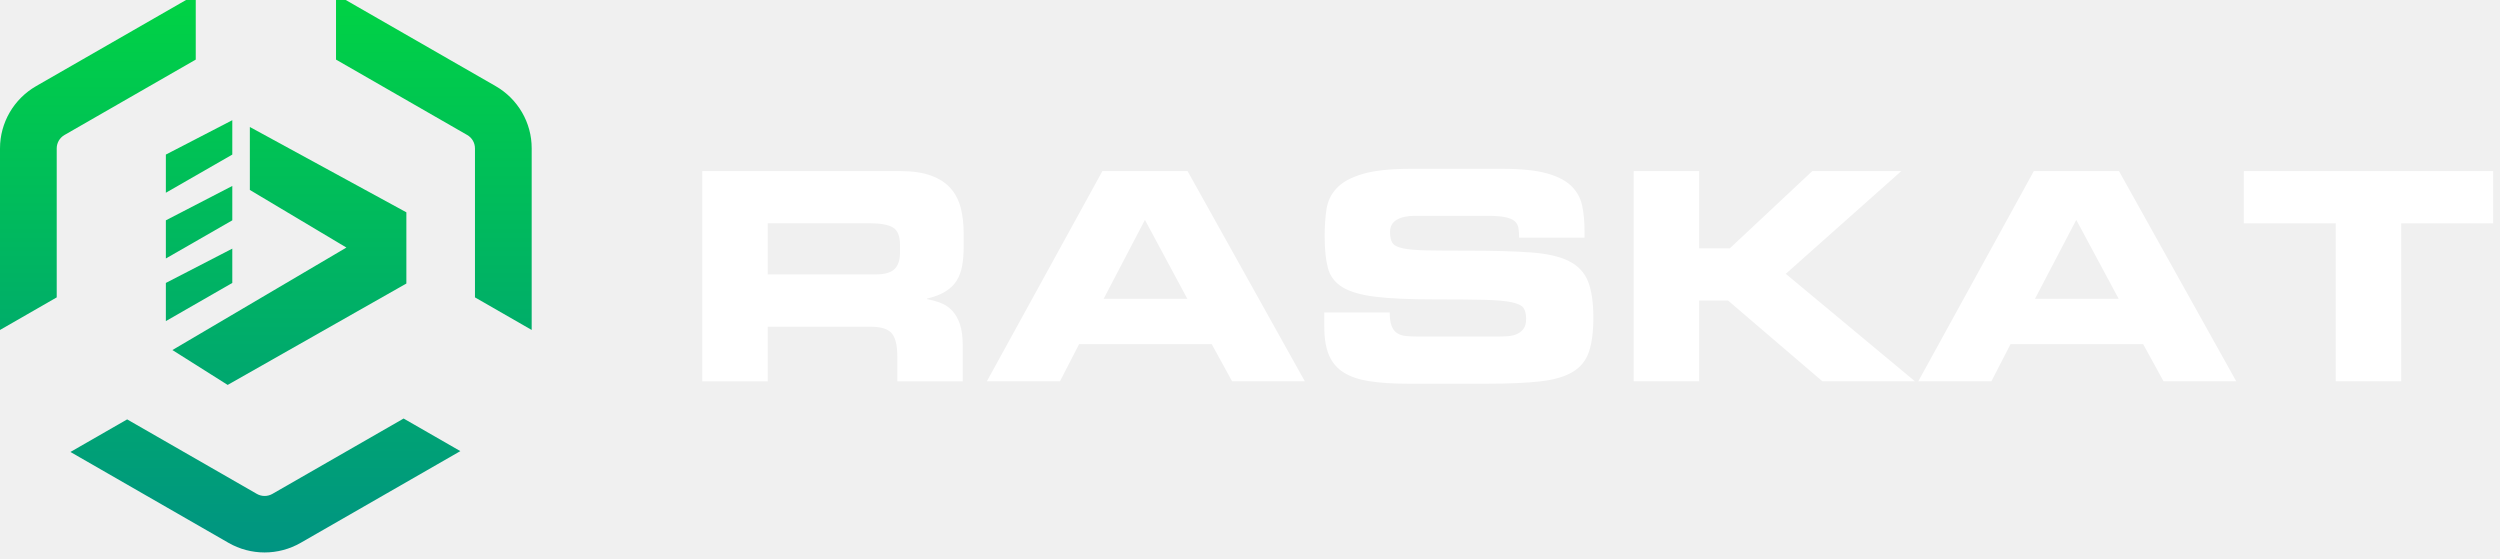
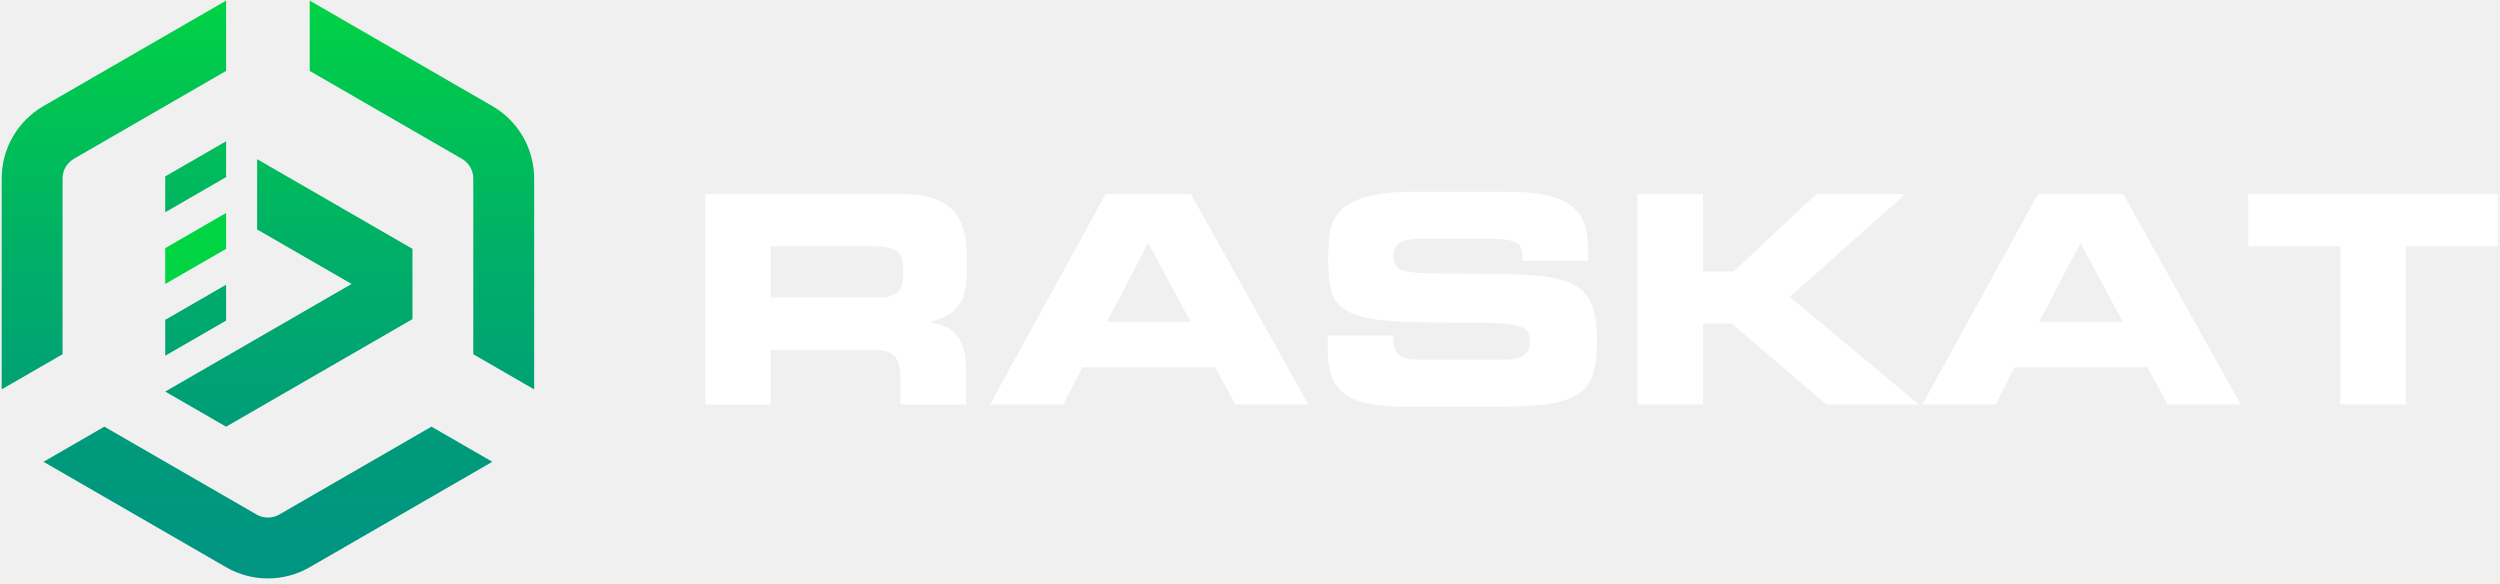
- <svg xmlns="http://www.w3.org/2000/svg" width="224" height="50" viewBox="0 0 224 50" fill="none">
-   <g clip-path="url(#clip0_490_11562)">
-     <path d="M62.931 15.328H80.617C81.74 15.328 82.678 15.461 83.416 15.733C84.155 16.005 84.739 16.379 85.169 16.866C85.6 17.353 85.901 17.935 86.081 18.619C86.255 19.302 86.345 20.074 86.345 20.922V22.118C86.345 22.744 86.3 23.308 86.21 23.808C86.12 24.314 85.959 24.75 85.722 25.137C85.484 25.516 85.15 25.845 84.72 26.111C84.29 26.383 83.737 26.592 83.069 26.75V26.801C83.513 26.889 83.924 27.003 84.309 27.155C84.694 27.301 85.034 27.535 85.323 27.845C85.612 28.155 85.844 28.56 86.01 29.053C86.178 29.547 86.261 30.186 86.261 30.965V34.166H80.398V31.901C80.398 30.914 80.225 30.23 79.884 29.845C79.544 29.465 78.915 29.275 77.996 29.275H68.788V34.166H62.925V15.328H62.931ZM68.788 24.586H78.478C79.268 24.586 79.826 24.428 80.154 24.105C80.481 23.782 80.642 23.289 80.642 22.612V21.985C80.642 21.15 80.424 20.618 79.993 20.372C79.563 20.131 78.882 20.005 77.945 20.005H68.788V24.586Z" fill="white" />
-     <path d="M98.776 15.328H106.405L116.911 34.16H110.393L108.569 30.832H96.689L94.975 34.16H88.425L98.776 15.328ZM98.886 26.775H106.386L102.585 19.701L98.886 26.775Z" fill="white" />
-     <path d="M118.657 27.996H124.52C124.52 28.502 124.572 28.895 124.681 29.18C124.784 29.464 124.944 29.686 125.156 29.831C125.368 29.977 125.631 30.072 125.945 30.103C126.261 30.141 126.633 30.154 127.056 30.154H134.236C134.552 30.154 134.859 30.141 135.162 30.116C135.462 30.091 135.727 30.021 135.964 29.907C136.202 29.793 136.388 29.635 136.53 29.426C136.67 29.217 136.74 28.933 136.74 28.566C136.74 28.148 136.665 27.831 136.516 27.604C136.368 27.376 136.015 27.205 135.462 27.085C134.911 26.965 134.082 26.889 132.983 26.863C131.886 26.838 130.39 26.825 128.508 26.825C126.305 26.825 124.558 26.75 123.255 26.591C121.952 26.433 120.963 26.148 120.282 25.731C119.601 25.313 119.171 24.737 118.978 24.003C118.786 23.269 118.69 22.32 118.69 21.155C118.69 20.308 118.74 19.51 118.85 18.776C118.953 18.042 119.261 17.403 119.761 16.865C120.263 16.327 121.034 15.903 122.074 15.593C123.115 15.283 124.552 15.125 126.402 15.125H134.584C136.271 15.125 137.607 15.258 138.584 15.53C139.561 15.802 140.298 16.182 140.799 16.675C141.299 17.169 141.622 17.757 141.762 18.428C141.904 19.105 141.974 19.858 141.974 20.694V21.295H136.112C136.112 20.947 136.092 20.656 136.047 20.409C136.002 20.168 135.887 19.966 135.707 19.808C135.521 19.649 135.238 19.536 134.846 19.453C134.461 19.377 133.928 19.339 133.26 19.339H126.768C126.1 19.339 125.561 19.453 125.156 19.688C124.752 19.922 124.546 20.288 124.546 20.795C124.546 21.212 124.618 21.529 124.758 21.757C124.9 21.985 125.213 22.149 125.695 22.25C126.178 22.352 126.883 22.415 127.808 22.434C128.733 22.453 129.979 22.459 131.546 22.459C133.818 22.459 135.681 22.51 137.145 22.617C138.603 22.719 139.753 22.984 140.574 23.396C141.403 23.813 141.974 24.421 142.289 25.218C142.604 26.015 142.765 27.097 142.765 28.471C142.765 29.736 142.629 30.755 142.366 31.527C142.102 32.299 141.622 32.9 140.914 33.324C140.208 33.748 139.245 34.033 138.012 34.172C136.78 34.311 135.186 34.381 133.234 34.381H126.133C124.796 34.381 123.653 34.305 122.716 34.16C121.771 34.014 121.002 33.755 120.404 33.381C119.807 33.008 119.364 32.495 119.081 31.831C118.798 31.173 118.657 30.331 118.657 29.306V27.996Z" fill="white" />
-     <path d="M146.379 15.328H152.242V22.251H154.99L162.381 15.328H170.356L160.006 24.535L171.571 34.16H163.281L154.831 26.927H152.242V34.16H146.379V15.328Z" fill="white" />
-     <path d="M182.232 15.328H189.86L200.366 34.16H193.849L192.025 30.832H180.145L178.431 34.16H171.88L182.232 15.328ZM182.334 26.775H189.834L186.034 19.701L182.334 26.775Z" fill="white" />
-     <path d="M201.054 15.328H223.387V20.011H215.149V34.16H209.284V20.011H201.047V15.328H201.054Z" fill="white" />
-     <path d="M24.402 44.255C23.973 44.499 23.446 44.499 23.018 44.255L11.392 37.577L6.31 40.496L20.47 48.636C22.472 49.788 24.941 49.788 26.943 48.636L41.246 40.42L36.164 37.5L24.402 44.255Z" fill="url(#paint0_linear_490_11562)" />
-     <path d="M44.41 7.716L30.107 -0.5V5.34L41.862 12.096C42.291 12.339 42.557 12.8 42.557 13.293V26.645L47.639 29.565V13.293C47.646 10.995 46.411 8.869 44.41 7.716Z" fill="url(#paint1_linear_490_11562)" />
-     <path d="M17.539 -0.5L3.236 7.716C1.235 8.869 0 10.995 0 13.293V29.565L5.082 26.645V13.293C5.082 12.8 5.348 12.346 5.777 12.096L17.539 5.34V-0.5Z" fill="url(#paint2_linear_490_11562)" />
-     <path d="M14.861 17.27L20.814 13.85V10.77L14.861 13.85V17.27Z" fill="url(#paint3_linear_490_11562)" />
-     <path d="M20.814 16.661L14.861 19.741V23.161L20.814 19.741V16.661Z" fill="url(#paint4_linear_490_11562)" />
-     <path d="M14.861 28.771L20.814 25.351V22.277L14.861 25.351V28.771Z" fill="url(#paint5_linear_490_11562)" />
-     <path d="M15.447 31.364L20.399 34.489L36.411 25.403V19.024L22.387 11.379V17.02L31.037 22.181L15.447 31.364Z" fill="url(#paint6_linear_490_11562)" />
+ <svg xmlns="http://www.w3.org/2000/svg" width="300" height="70" viewBox="0 0 300 70" fill="none">
+   <g clip-path="url(#clip0_718_19960)">
+     <path d="M84.629 23.285H108.338C109.844 23.285 111.101 23.464 112.094 23.829C113.081 24.193 113.868 24.695 114.444 25.35C115.02 26.005 115.426 26.781 115.669 27.7C115.902 28.614 116.023 29.649 116.023 30.79V32.396C116.023 33.236 115.966 33.991 115.844 34.662C115.723 35.343 115.506 35.924 115.189 36.441C114.872 36.949 114.423 37.392 113.847 37.746C113.272 38.111 112.532 38.391 111.634 38.602V38.67C112.231 38.787 112.78 38.94 113.298 39.146C113.816 39.341 114.27 39.653 114.661 40.07C115.047 40.487 115.358 41.031 115.58 41.691C115.802 42.352 115.918 43.207 115.918 44.253V48.547H108.059V45.51C108.059 44.184 107.826 43.271 107.372 42.753C106.918 42.246 106.073 41.987 104.842 41.987H92.499V48.547H84.639V23.29H84.651L84.629 23.285ZM92.483 35.697H105.476C106.533 35.697 107.283 35.486 107.721 35.052C108.159 34.619 108.375 33.959 108.375 33.051V32.211C108.375 31.091 108.085 30.378 107.504 30.045C106.928 29.723 106.015 29.554 104.758 29.554H92.483V35.697Z" fill="white" />
+     <path d="M132.682 23.285H142.907L156.993 48.531H148.257L145.812 44.068H129.888L127.59 48.531H118.807L132.682 23.285ZM132.83 38.633H142.886L137.789 29.148L132.83 38.633Z" fill="white" />
+     <path d="M159.339 40.264H167.198C167.198 40.945 167.267 41.468 167.414 41.848C167.552 42.228 167.768 42.524 168.053 42.72C168.339 42.915 168.693 43.042 169.11 43.084C169.532 43.137 170.034 43.153 170.599 43.153H180.222C180.645 43.153 181.057 43.137 181.464 43.1C181.865 43.068 182.219 42.973 182.536 42.82C182.853 42.667 183.106 42.456 183.296 42.176C183.487 41.896 183.576 41.515 183.576 41.024C183.576 40.464 183.476 40.042 183.275 39.736C183.075 39.429 182.605 39.202 181.86 39.038C181.12 38.875 180.011 38.774 178.538 38.742C177.064 38.711 175.062 38.69 172.538 38.69C169.585 38.69 167.24 38.589 165.497 38.378C163.749 38.167 162.423 37.786 161.509 37.227C160.596 36.667 160.02 35.896 159.761 34.913C159.502 33.931 159.376 32.658 159.376 31.095C159.376 29.959 159.444 28.887 159.587 27.904C159.724 26.922 160.136 26.061 160.807 25.343C161.478 24.619 162.513 24.054 163.907 23.637C165.302 23.22 167.23 23.008 169.712 23.008H180.682C182.943 23.008 184.733 23.188 186.043 23.552C187.353 23.917 188.34 24.424 189.011 25.089C189.682 25.75 190.115 26.542 190.3 27.44C190.49 28.348 190.585 29.357 190.585 30.477V31.285H182.726C182.726 30.82 182.7 30.429 182.636 30.096C182.578 29.774 182.425 29.505 182.182 29.288C181.934 29.077 181.553 28.924 181.031 28.813C180.513 28.713 179.8 28.66 178.907 28.66H170.203C169.311 28.66 168.587 28.813 168.043 29.125C167.499 29.436 167.224 29.933 167.224 30.609C167.224 31.169 167.319 31.591 167.509 31.897C167.7 32.204 168.122 32.426 168.767 32.558C169.416 32.695 170.362 32.779 171.597 32.806C172.839 32.832 174.508 32.838 176.61 32.838C179.657 32.838 182.156 32.906 184.115 33.049C186.069 33.186 187.612 33.54 188.71 34.095C189.825 34.654 190.585 35.468 191.013 36.54C191.436 37.607 191.652 39.059 191.652 40.903C191.652 42.598 191.472 43.966 191.119 45.001C190.765 46.036 190.12 46.845 189.17 47.41C188.224 47.98 186.936 48.361 185.282 48.545C183.629 48.73 181.495 48.825 178.876 48.825H169.353C167.562 48.825 166.031 48.725 164.774 48.529C163.506 48.334 162.476 47.986 161.673 47.484C160.876 46.982 160.279 46.295 159.899 45.408C159.518 44.526 159.328 43.396 159.328 42.022V40.264H159.339Z" fill="white" />
+     <path d="M196.5 23.285H204.359V32.565H208.046L217.954 23.285H228.644L214.769 35.628L230.271 48.531H219.158L207.829 38.834H204.359V48.531H196.5V23.285Z" fill="white" />
+     <path d="M244.563 23.285H254.788L268.874 48.531H260.138L257.693 44.068H241.768L239.471 48.531H230.688L244.563 23.285ZM244.7 38.633H254.756L249.659 29.148L244.7 38.633Z" fill="white" />
+     <path d="M269.8 23.285H299.736V29.559H288.692V48.531H280.833V29.559H269.789V23.285H269.8Z" fill="white" />
+     <path d="M37.168 8.513L55.437 19.061C56.277 19.547 56.795 20.45 56.795 21.416V42.511L64.099 46.726V21.416C64.099 17.835 62.187 14.524 59.087 12.733L37.168 0.078V8.513Z" fill="url(#paint0_linear_718_19960)" />
+     <path d="M51.777 51.199L33.508 61.747C33.096 61.984 32.625 62.111 32.15 62.111C31.675 62.111 31.205 61.984 30.793 61.747L12.523 51.199L5.219 55.414L27.138 68.069C28.691 68.967 30.418 69.41 32.15 69.41C33.883 69.41 35.61 68.962 37.162 68.069L59.081 55.414L51.777 51.199Z" fill="url(#paint1_linear_718_19960)" />
+     <path d="M7.506 42.507V21.412C7.506 20.446 8.029 19.543 8.863 19.057L27.133 8.509V0.074L5.213 12.729C2.113 14.52 0.201 17.831 0.201 21.412V46.722L7.506 42.507Z" fill="url(#paint2_linear_718_19960)" />
+     <path d="M27.133 16.951L19.828 21.166V25.47L27.133 21.25V16.951Z" fill="url(#paint3_linear_718_19960)" />
+     <path d="M27.133 25.554L19.828 29.774V34.074L27.133 29.859V25.554Z" fill="url(#paint4_linear_718_19960)" />
+     <path d="M27.133 34.166L19.828 38.381V42.685L27.133 38.471V34.166Z" fill="url(#paint5_linear_718_19960)" />
+     <path d="M30.856 19.101V27.536L42.191 34.074L19.828 46.988L27.133 51.203L49.495 38.294V29.86L30.856 19.101Z" fill="url(#paint6_linear_718_19960)" />
  </g>
  <defs>
-     <linearGradient id="paint0_linear_490_11562" x1="26" y1="-0.511" x2="26" y2="49.511" gradientUnits="userSpaceOnUse">
-       <stop stop-color="#00D344" />
-       <stop offset="1" stop-color="#009482" />
+     <linearGradient id="paint0_linear_718_19960" x1="50.636" y1="69.3" x2="50.636" y2="-0.598" gradientUnits="userSpaceOnUse">
+       <stop stop-color="#009482" />
+       <stop offset="0.22" stop-color="#009A7B" />
+       <stop offset="0.55" stop-color="#00AE68" />
+       <stop offset="0.93" stop-color="#00CD49" />
+       <stop offset="1" stop-color="#00D443" />
    </linearGradient>
-     <linearGradient id="paint1_linear_490_11562" x1="26" y1="-0.511" x2="26" y2="49.511" gradientUnits="userSpaceOnUse">
-       <stop stop-color="#00D344" />
-       <stop offset="1" stop-color="#009482" />
+     <linearGradient id="paint1_linear_718_19960" x1="32.15" y1="69.299" x2="32.15" y2="-0.598" gradientUnits="userSpaceOnUse">
+       <stop stop-color="#009482" />
+       <stop offset="0.22" stop-color="#009A7B" />
+       <stop offset="0.55" stop-color="#00AE68" />
+       <stop offset="0.93" stop-color="#00CD49" />
+       <stop offset="1" stop-color="#00D443" />
    </linearGradient>
-     <linearGradient id="paint2_linear_490_11562" x1="26" y1="-0.511" x2="26" y2="49.511" gradientUnits="userSpaceOnUse">
-       <stop stop-color="#00D344" />
-       <stop offset="1" stop-color="#009482" />
+     <linearGradient id="paint2_linear_718_19960" x1="13.664" y1="69.302" x2="13.664" y2="-0.596" gradientUnits="userSpaceOnUse">
+       <stop stop-color="#009482" />
+       <stop offset="0.22" stop-color="#009A7B" />
+       <stop offset="0.55" stop-color="#00AE68" />
+       <stop offset="0.93" stop-color="#00CD49" />
+       <stop offset="1" stop-color="#00D443" />
    </linearGradient>
-     <linearGradient id="paint3_linear_490_11562" x1="26" y1="-0.511" x2="26" y2="49.511" gradientUnits="userSpaceOnUse">
-       <stop stop-color="#00D344" />
-       <stop offset="1" stop-color="#009482" />
+     <linearGradient id="paint3_linear_718_19960" x1="23.478" y1="69.303" x2="23.478" y2="-0.595" gradientUnits="userSpaceOnUse">
+       <stop stop-color="#009482" />
+       <stop offset="0.22" stop-color="#009A7B" />
+       <stop offset="0.55" stop-color="#00AE68" />
+       <stop offset="0.93" stop-color="#00CD49" />
+       <stop offset="1" stop-color="#00D443" />
    </linearGradient>
-     <linearGradient id="paint4_linear_490_11562" x1="26" y1="-0.511" x2="26" y2="49.511" gradientUnits="userSpaceOnUse">
-       <stop stop-color="#00D344" />
-       <stop offset="1" stop-color="#009482" />
+     <linearGradient id="paint4_linear_718_19960" x1="23.478" y1="-249.294" x2="23.478" y2="-0.595" gradientUnits="userSpaceOnUse">
+       <stop stop-color="#009482" />
+       <stop offset="0.22" stop-color="#009A7B" />
+       <stop offset="0.55" stop-color="#00AE68" />
+       <stop offset="0.93" stop-color="#00CD49" />
+       <stop offset="1" stop-color="#00D443" />
    </linearGradient>
-     <linearGradient id="paint5_linear_490_11562" x1="26" y1="-0.511" x2="26" y2="49.511" gradientUnits="userSpaceOnUse">
-       <stop stop-color="#00D344" />
-       <stop offset="1" stop-color="#009482" />
+     <linearGradient id="paint5_linear_718_19960" x1="23.478" y1="69.305" x2="23.478" y2="-0.593" gradientUnits="userSpaceOnUse">
+       <stop stop-color="#009482" />
+       <stop offset="0.22" stop-color="#009A7B" />
+       <stop offset="0.55" stop-color="#00AE68" />
+       <stop offset="0.93" stop-color="#00CD49" />
+       <stop offset="1" stop-color="#00D443" />
    </linearGradient>
-     <linearGradient id="paint6_linear_490_11562" x1="26" y1="-0.511" x2="26" y2="49.511" gradientUnits="userSpaceOnUse">
-       <stop stop-color="#00D344" />
-       <stop offset="1" stop-color="#009482" />
+     <linearGradient id="paint6_linear_718_19960" x1="34.659" y1="69.303" x2="34.659" y2="-0.595" gradientUnits="userSpaceOnUse">
+       <stop stop-color="#009482" />
+       <stop offset="0.22" stop-color="#009A7B" />
+       <stop offset="0.55" stop-color="#00AE68" />
+       <stop offset="0.93" stop-color="#00CD49" />
+       <stop offset="1" stop-color="#00D443" />
    </linearGradient>
-     <clipPath id="clip0_490_11562">
-       <rect width="223.387" height="50" fill="white" />
+     <clipPath id="clip0_718_19960">
+       <rect width="300" height="69.718" fill="white" />
    </clipPath>
  </defs>
</svg>
